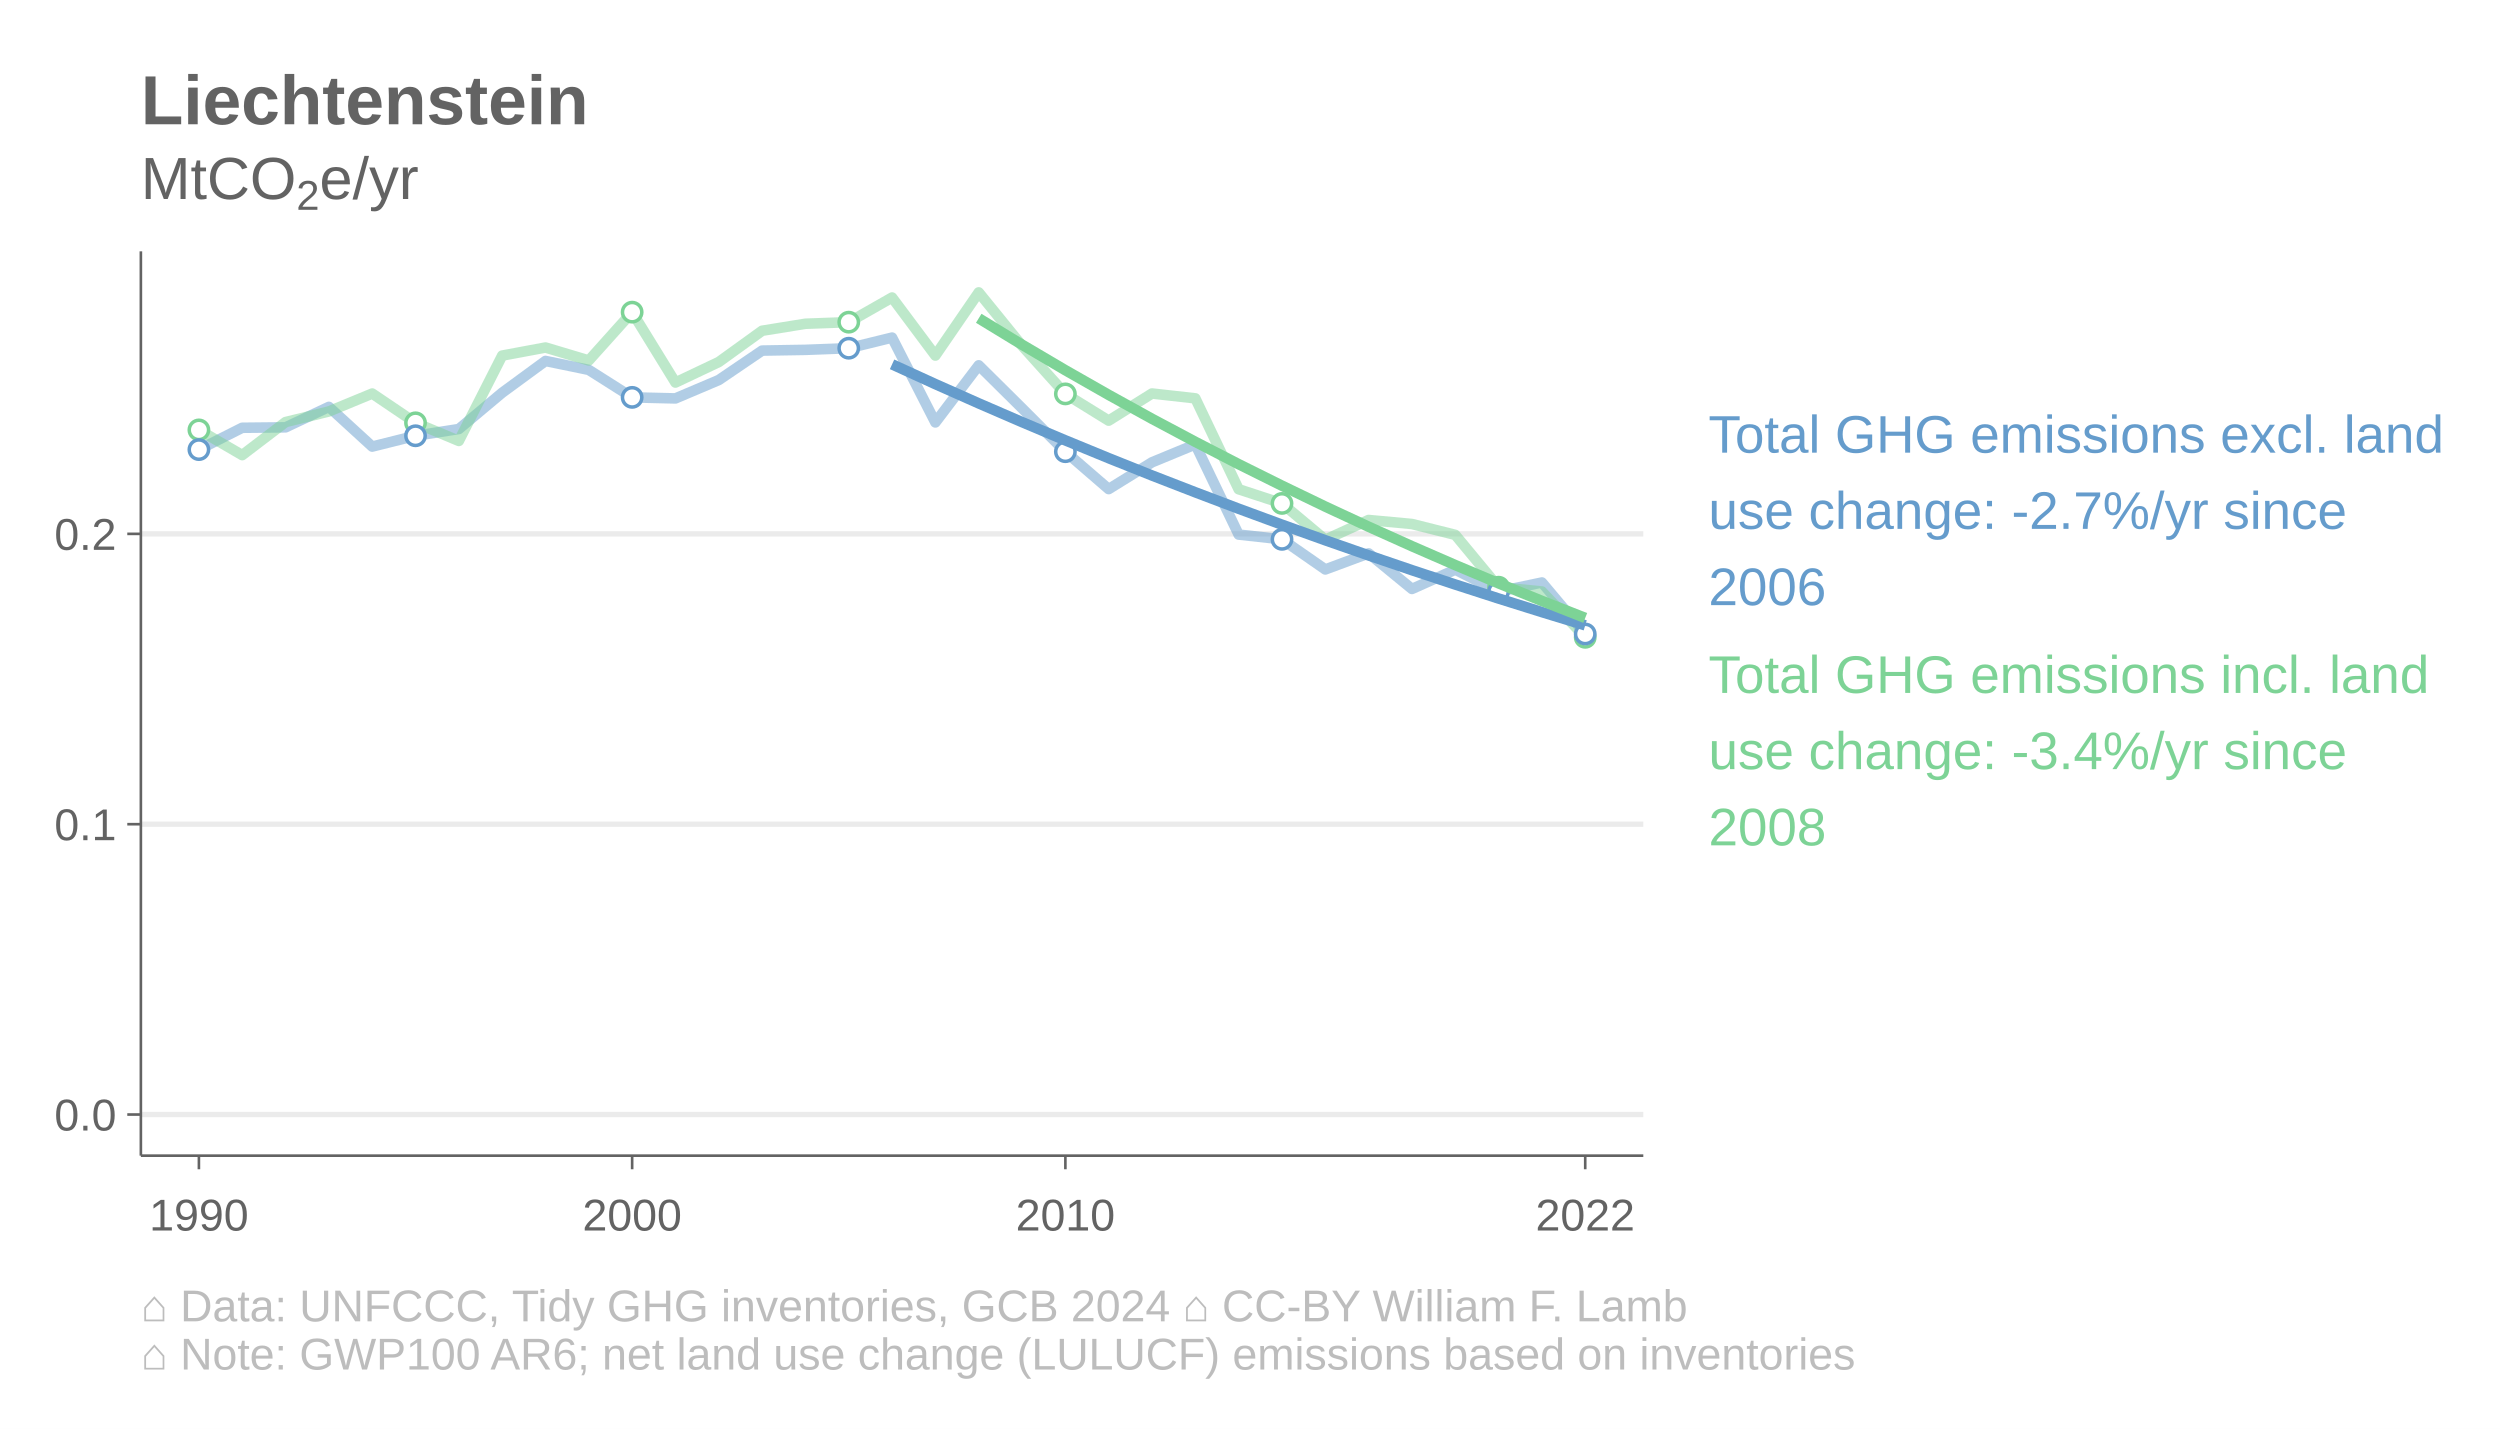
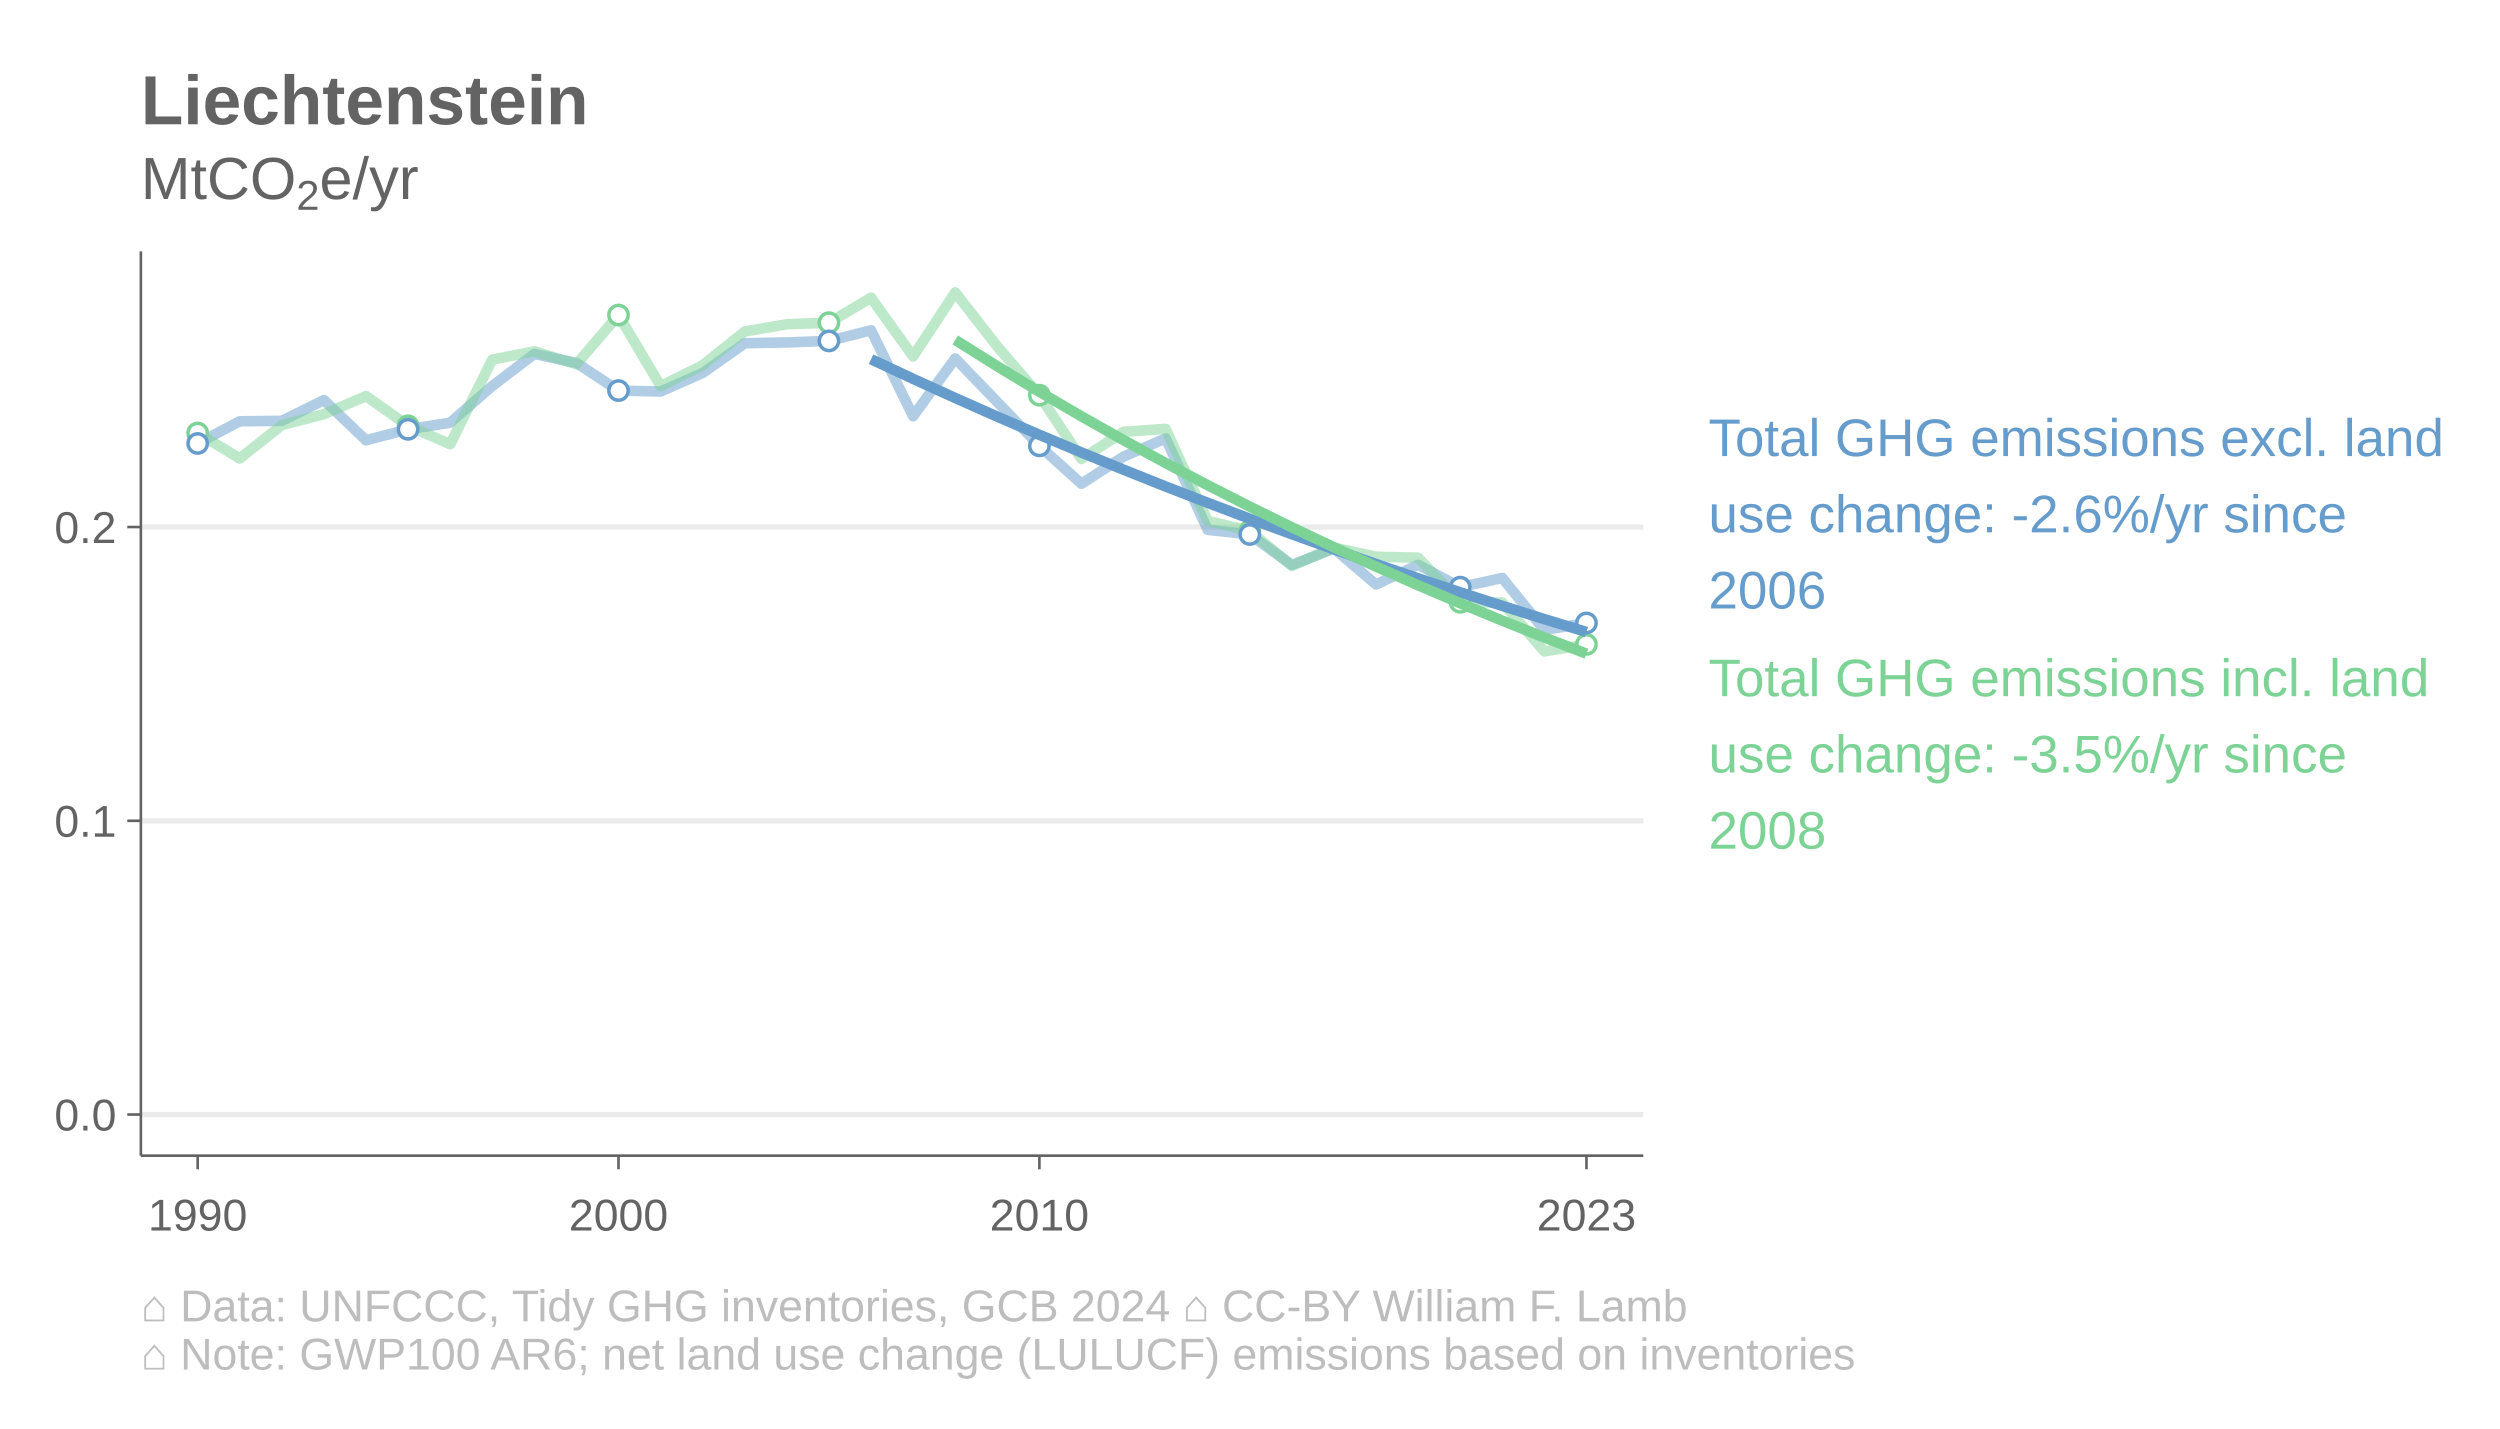
<svg xmlns="http://www.w3.org/2000/svg" class="svglite" width="504.00pt" height="288.00pt" viewBox="0 0 504.00 288.00">
  <defs>
    <style type="text/css">
    .svglite line, .svglite polyline, .svglite polygon, .svglite path, .svglite rect, .svglite circle {
      fill: none;
      stroke: #000000;
      stroke-linecap: round;
      stroke-linejoin: round;
      stroke-miterlimit: 10.00;
    }
    .svglite text {
      white-space: pre;
    }
  </style>
  </defs>
  <rect width="100%" height="100%" style="stroke: none; fill: #FFFFFF;" />
  <defs>
    <clipPath id="cpMC4wMHw1MDQuMDB8MC4wMHwyODguMDA=">
      <rect x="0.00" y="0.00" width="504.00" height="288.00" />
    </clipPath>
  </defs>
  <g clip-path="url(#cpMC4wMHw1MDQuMDB8MC4wMHwyODguMDA=)">
    <rect x="0.00" y="0.00" width="504.00" height="288.00" style="stroke-width: 1.07; stroke: #FFFFFF; fill: #FFFFFF;" />
  </g>
  <defs>
    <clipPath id="cpMjguNDB8NDk4LjUyfDUwLjY3fDIzMi45OA==">
      <rect x="28.40" y="50.67" width="470.12" height="182.31" />
    </clipPath>
  </defs>
  <g clip-path="url(#cpMjguNDB8NDk4LjUyfDUwLjY3fDIzMi45OA==)">
</g>
  <g clip-path="url(#cpMC4wMHw1MDQuMDB8MC4wMHwyODguMDA=)">
</g>
  <defs>
    <clipPath id="cpNS40OHwzMzYuNzZ8NS40OHwyODIuNTI=">
      <rect x="5.48" y="5.48" width="331.29" height="277.04" />
    </clipPath>
  </defs>
  <g clip-path="url(#cpNS40OHwzMzYuNzZ8NS40OHwyODIuNTI=)">
    <rect x="5.48" y="5.48" width="331.29" height="277.04" style="stroke-width: 1.07; stroke: #FFFFFF; fill: #FFFFFF;" />
  </g>
  <g clip-path="url(#cpMC4wMHw1MDQuMDB8MC4wMHwyODguMDA=)">
</g>
  <defs>
    <clipPath id="cpMzM2Ljc2fDQ5OC41Mnw1LjQ4fDI4Mi41Mg==">
      <rect x="336.76" y="5.48" width="161.76" height="277.04" />
    </clipPath>
  </defs>
  <g clip-path="url(#cpMzM2Ljc2fDQ5OC41Mnw1LjQ4fDI4Mi41Mg==)">
    <rect x="336.76" y="5.48" width="161.76" height="277.04" style="stroke-width: 1.07; stroke: #FFFFFF; fill: #FFFFFF;" />
  </g>
  <g clip-path="url(#cpMC4wMHw1MDQuMDB8MC4wMHwyODguMDA=)">
</g>
  <defs>
    <clipPath id="cpMjguNDB8MzMxLjI5fDUwLjY3fDIzMi45OA==">
      <rect x="28.40" y="50.67" width="302.89" height="182.31" />
    </clipPath>
  </defs>
  <g clip-path="url(#cpMjguNDB8MzMxLjI5fDUwLjY3fDIzMi45OA==)">
    <polyline points="28.40,224.69 331.29,224.69 " style="stroke-width: 1.07; stroke: #EBEBEB; stroke-linecap: butt;" />
-     <polyline points="28.40,166.16 331.29,166.16 " style="stroke-width: 1.07; stroke: #EBEBEB; stroke-linecap: butt;" />
-     <polyline points="28.40,107.63 331.29,107.63 " style="stroke-width: 1.07; stroke: #EBEBEB; stroke-linecap: butt;" />
-     <polyline points="40.10,90.64 48.83,86.24 57.57,86.15 66.30,82.03 75.04,90.03 83.77,87.85 92.50,86.49 101.24,79.17 109.97,72.77 118.70,74.57 127.44,80.11 136.17,80.32 144.91,76.61 153.64,70.68 162.37,70.53 171.11,70.20 179.84,68.06 188.57,85.16 197.31,73.65 206.04,82.30 214.78,91.06 223.51,98.60 232.24,93.20 240.98,89.59 249.71,107.77 258.45,108.73 267.18,114.80 275.91,111.56 284.65,118.73 293.38,114.84 302.11,119.27 310.85,117.43 319.58,127.81 " style="stroke-width: 2.13; stroke: #659CCC; stroke-opacity: 0.50; stroke-linecap: butt;" />
-     <polyline points="40.10,86.67 48.83,91.75 57.57,85.09 66.30,82.95 75.04,79.34 83.77,85.24 92.50,88.89 101.24,71.69 109.97,70.06 118.70,72.67 127.44,62.93 136.17,77.12 144.91,72.98 153.64,66.68 162.37,65.27 171.11,64.95 179.84,59.98 188.57,71.68 197.31,58.95 206.04,69.70 214.78,79.41 223.51,84.80 232.24,79.33 240.98,80.31 249.71,98.63 258.45,101.49 267.18,108.80 275.91,104.83 284.65,105.64 293.38,107.83 302.11,118.38 310.85,119.25 319.58,128.48 " style="stroke-width: 2.13; stroke: #7DD396; stroke-opacity: 0.50; stroke-linecap: butt;" />
-     <circle cx="40.10" cy="86.67" r="1.95" style="stroke-width: 0.71; stroke: #7DD396; fill: #FFFFFF;" />
-     <circle cx="83.77" cy="85.24" r="1.95" style="stroke-width: 0.71; stroke: #7DD396; fill: #FFFFFF;" />
-     <circle cx="127.44" cy="62.93" r="1.95" style="stroke-width: 0.71; stroke: #7DD396; fill: #FFFFFF;" />
-     <circle cx="171.11" cy="64.95" r="1.95" style="stroke-width: 0.71; stroke: #7DD396; fill: #FFFFFF;" />
-     <circle cx="214.78" cy="79.41" r="1.95" style="stroke-width: 0.71; stroke: #7DD396; fill: #FFFFFF;" />
-     <circle cx="258.45" cy="101.49" r="1.95" style="stroke-width: 0.71; stroke: #7DD396; fill: #FFFFFF;" />
-     <circle cx="302.11" cy="118.38" r="1.95" style="stroke-width: 0.71; stroke: #7DD396; fill: #FFFFFF;" />
-     <circle cx="319.58" cy="128.48" r="1.95" style="stroke-width: 0.71; stroke: #7DD396; fill: #FFFFFF;" />
-     <circle cx="40.10" cy="90.64" r="1.95" style="stroke-width: 0.71; stroke: #659CCC; fill: #FFFFFF;" />
-     <circle cx="83.77" cy="87.85" r="1.95" style="stroke-width: 0.71; stroke: #659CCC; fill: #FFFFFF;" />
-     <circle cx="127.44" cy="80.11" r="1.95" style="stroke-width: 0.71; stroke: #659CCC; fill: #FFFFFF;" />
-     <circle cx="171.11" cy="70.20" r="1.95" style="stroke-width: 0.71; stroke: #659CCC; fill: #FFFFFF;" />
-     <circle cx="214.78" cy="91.06" r="1.95" style="stroke-width: 0.71; stroke: #659CCC; fill: #FFFFFF;" />
-     <circle cx="258.45" cy="108.73" r="1.95" style="stroke-width: 0.71; stroke: #659CCC; fill: #FFFFFF;" />
-     <circle cx="302.11" cy="119.27" r="1.95" style="stroke-width: 0.71; stroke: #659CCC; fill: #FFFFFF;" />
-     <circle cx="319.58" cy="127.81" r="1.95" style="stroke-width: 0.71; stroke: #659CCC; fill: #FFFFFF;" />
-     <polyline points="179.84,73.45 188.57,77.44 197.31,81.32 206.04,85.10 214.78,88.78 223.51,92.37 232.24,95.86 240.98,99.25 249.71,102.56 258.45,105.78 267.18,108.92 275.91,111.97 284.65,114.95 293.38,117.84 302.11,120.66 310.85,123.40 319.58,126.07 " style="stroke-width: 2.13; stroke: #659CCC; stroke-linecap: butt;" />
-     <polyline points="197.31,64.17 206.04,69.49 214.78,74.64 223.51,79.61 232.24,84.43 240.98,89.08 249.71,93.58 258.45,97.92 267.18,102.13 275.91,106.19 284.65,110.12 293.38,113.92 302.11,117.60 310.85,121.15 319.58,124.58 " style="stroke-width: 2.13; stroke: #7DD396; stroke-linecap: butt;" />
+     <polyline points="28.40,165.47 331.29,165.47 " style="stroke-width: 1.07; stroke: #EBEBEB; stroke-linecap: butt;" />
+     <polyline points="28.40,106.25 331.29,106.25 " style="stroke-width: 1.07; stroke: #EBEBEB; stroke-linecap: butt;" />
+     <polyline points="39.85,89.40 48.33,84.93 56.82,84.84 65.30,80.66 73.79,88.76 82.27,86.55 90.76,85.21 99.24,77.82 107.72,71.36 116.21,73.17 124.69,78.74 133.18,78.93 141.66,75.19 150.15,69.20 158.63,69.03 167.11,68.73 175.60,66.59 184.08,83.91 192.57,72.26 201.05,81.04 209.54,89.89 218.02,97.52 226.50,92.06 234.99,88.39 243.47,106.81 251.96,107.75 260.44,113.90 268.93,110.58 277.41,117.83 285.89,113.86 294.38,118.37 302.86,116.52 311.35,127.01 319.83,125.59 " style="stroke-width: 2.13; stroke: #659CCC; stroke-opacity: 0.50; stroke-linecap: butt;" />
+     <polyline points="39.85,87.29 48.33,92.43 56.82,85.69 65.30,83.50 73.79,79.85 82.27,85.84 90.76,89.56 99.24,72.50 107.72,70.84 116.21,73.43 124.69,63.51 133.18,77.83 141.66,73.63 150.15,66.83 158.63,65.37 167.11,65.05 175.60,60.02 184.08,71.86 192.57,58.95 201.05,69.85 209.54,79.67 218.02,92.53 226.50,87.06 234.99,86.46 243.47,105.01 251.96,107.05 260.44,114.07 268.93,110.39 277.41,112.24 285.89,112.43 294.38,121.42 302.86,121.48 311.35,131.33 319.83,129.91 " style="stroke-width: 2.13; stroke: #7DD396; stroke-opacity: 0.50; stroke-linecap: butt;" />
+     <circle cx="39.85" cy="87.29" r="1.95" style="stroke-width: 0.71; stroke: #7DD396; fill: #FFFFFF;" />
+     <circle cx="82.27" cy="85.84" r="1.95" style="stroke-width: 0.71; stroke: #7DD396; fill: #FFFFFF;" />
+     <circle cx="124.69" cy="63.51" r="1.95" style="stroke-width: 0.71; stroke: #7DD396; fill: #FFFFFF;" />
+     <circle cx="167.11" cy="65.05" r="1.95" style="stroke-width: 0.71; stroke: #7DD396; fill: #FFFFFF;" />
+     <circle cx="209.54" cy="79.67" r="1.95" style="stroke-width: 0.71; stroke: #7DD396; fill: #FFFFFF;" />
+     <circle cx="251.96" cy="107.05" r="1.95" style="stroke-width: 0.71; stroke: #7DD396; fill: #FFFFFF;" />
+     <circle cx="294.38" cy="121.42" r="1.95" style="stroke-width: 0.71; stroke: #7DD396; fill: #FFFFFF;" />
+     <circle cx="319.83" cy="129.91" r="1.95" style="stroke-width: 0.71; stroke: #7DD396; fill: #FFFFFF;" />
+     <circle cx="39.85" cy="89.40" r="1.95" style="stroke-width: 0.71; stroke: #659CCC; fill: #FFFFFF;" />
+     <circle cx="82.27" cy="86.55" r="1.95" style="stroke-width: 0.71; stroke: #659CCC; fill: #FFFFFF;" />
+     <circle cx="124.69" cy="78.74" r="1.95" style="stroke-width: 0.71; stroke: #659CCC; fill: #FFFFFF;" />
+     <circle cx="167.11" cy="68.73" r="1.95" style="stroke-width: 0.71; stroke: #659CCC; fill: #FFFFFF;" />
+     <circle cx="209.54" cy="89.89" r="1.95" style="stroke-width: 0.71; stroke: #659CCC; fill: #FFFFFF;" />
+     <circle cx="251.96" cy="107.75" r="1.95" style="stroke-width: 0.71; stroke: #659CCC; fill: #FFFFFF;" />
+     <circle cx="294.38" cy="118.37" r="1.95" style="stroke-width: 0.71; stroke: #659CCC; fill: #FFFFFF;" />
+     <circle cx="319.83" cy="125.59" r="1.95" style="stroke-width: 0.71; stroke: #659CCC; fill: #FFFFFF;" />
+     <polyline points="175.60,72.42 184.08,76.38 192.57,80.24 201.05,84.00 209.54,87.66 218.02,91.22 226.50,94.69 234.99,98.08 243.47,101.37 251.96,104.58 260.44,107.70 268.93,110.75 277.41,113.71 285.89,116.60 294.38,119.41 302.86,122.15 311.35,124.82 319.83,127.41 " style="stroke-width: 2.13; stroke: #659CCC; stroke-linecap: butt;" />
+     <polyline points="192.57,68.53 201.05,73.84 209.54,78.98 218.02,83.94 226.50,88.73 234.99,93.35 243.47,97.82 251.96,102.14 260.44,106.31 268.93,110.34 277.41,114.23 285.89,117.99 294.38,121.62 302.86,125.13 311.35,128.52 319.83,131.79 " style="stroke-width: 2.13; stroke: #7DD396; stroke-linecap: butt;" />
  </g>
  <g clip-path="url(#cpMC4wMHw1MDQuMDB8MC4wMHwyODguMDA=)">
    <polyline points="28.40,232.98 28.40,50.67 " style="stroke-width: 0.53; stroke: #636363; stroke-linecap: butt;" />
    <text x="23.47" y="227.91" text-anchor="end" style="font-size: 9.00px;fill: #636363; font-family: &quot;Arial&quot;;" textLength="12.51px" lengthAdjust="spacingAndGlyphs">0.0</text>
-     <text x="23.47" y="169.38" text-anchor="end" style="font-size: 9.00px;fill: #636363; font-family: &quot;Arial&quot;;" textLength="12.51px" lengthAdjust="spacingAndGlyphs">0.1</text>
-     <text x="23.47" y="110.85" text-anchor="end" style="font-size: 9.00px;fill: #636363; font-family: &quot;Arial&quot;;" textLength="12.51px" lengthAdjust="spacingAndGlyphs">0.2</text>
+     <text x="23.47" y="168.69" text-anchor="end" style="font-size: 9.00px;fill: #636363; font-family: &quot;Arial&quot;;" textLength="12.51px" lengthAdjust="spacingAndGlyphs">0.1</text>
+     <text x="23.47" y="109.47" text-anchor="end" style="font-size: 9.00px;fill: #636363; font-family: &quot;Arial&quot;;" textLength="12.51px" lengthAdjust="spacingAndGlyphs">0.2</text>
    <polyline points="25.66,224.69 28.40,224.69 " style="stroke-width: 0.53; stroke: #636363; stroke-linecap: butt;" />
-     <polyline points="25.66,166.16 28.40,166.16 " style="stroke-width: 0.53; stroke: #636363; stroke-linecap: butt;" />
-     <polyline points="25.66,107.63 28.40,107.63 " style="stroke-width: 0.53; stroke: #636363; stroke-linecap: butt;" />
+     <polyline points="25.66,165.47 28.40,165.47 " style="stroke-width: 0.53; stroke: #636363; stroke-linecap: butt;" />
+     <polyline points="25.66,106.25 28.40,106.25 " style="stroke-width: 0.53; stroke: #636363; stroke-linecap: butt;" />
    <polyline points="28.40,232.98 331.29,232.98 " style="stroke-width: 0.53; stroke: #636363; stroke-linecap: butt;" />
-     <polyline points="40.10,235.72 40.10,232.98 " style="stroke-width: 0.53; stroke: #636363; stroke-linecap: butt;" />
-     <polyline points="127.44,235.72 127.44,232.98 " style="stroke-width: 0.53; stroke: #636363; stroke-linecap: butt;" />
-     <polyline points="214.78,235.72 214.78,232.98 " style="stroke-width: 0.53; stroke: #636363; stroke-linecap: butt;" />
-     <polyline points="319.58,235.72 319.58,232.98 " style="stroke-width: 0.53; stroke: #636363; stroke-linecap: butt;" />
-     <text x="40.10" y="248.08" text-anchor="middle" style="font-size: 9.00px;fill: #636363; font-family: &quot;Arial&quot;;" textLength="20.02px" lengthAdjust="spacingAndGlyphs">1990</text>
-     <text x="127.44" y="248.08" text-anchor="middle" style="font-size: 9.00px;fill: #636363; font-family: &quot;Arial&quot;;" textLength="20.02px" lengthAdjust="spacingAndGlyphs">2000</text>
-     <text x="214.78" y="248.08" text-anchor="middle" style="font-size: 9.00px;fill: #636363; font-family: &quot;Arial&quot;;" textLength="20.02px" lengthAdjust="spacingAndGlyphs">2010</text>
-     <text x="319.58" y="248.08" text-anchor="middle" style="font-size: 9.00px;fill: #636363; font-family: &quot;Arial&quot;;" textLength="20.02px" lengthAdjust="spacingAndGlyphs">2022</text>
+     <polyline points="39.85,235.72 39.85,232.98 " style="stroke-width: 0.53; stroke: #636363; stroke-linecap: butt;" />
+     <polyline points="124.69,235.72 124.69,232.98 " style="stroke-width: 0.53; stroke: #636363; stroke-linecap: butt;" />
+     <polyline points="209.54,235.72 209.54,232.98 " style="stroke-width: 0.53; stroke: #636363; stroke-linecap: butt;" />
+     <polyline points="319.83,235.72 319.83,232.98 " style="stroke-width: 0.53; stroke: #636363; stroke-linecap: butt;" />
+     <text x="39.85" y="248.08" text-anchor="middle" style="font-size: 9.00px;fill: #636363; font-family: &quot;Arial&quot;;" textLength="20.02px" lengthAdjust="spacingAndGlyphs">1990</text>
+     <text x="124.69" y="248.08" text-anchor="middle" style="font-size: 9.00px;fill: #636363; font-family: &quot;Arial&quot;;" textLength="20.02px" lengthAdjust="spacingAndGlyphs">2000</text>
+     <text x="209.54" y="248.08" text-anchor="middle" style="font-size: 9.00px;fill: #636363; font-family: &quot;Arial&quot;;" textLength="20.02px" lengthAdjust="spacingAndGlyphs">2010</text>
+     <text x="319.83" y="248.08" text-anchor="middle" style="font-size: 9.00px;fill: #636363; font-family: &quot;Arial&quot;;" textLength="20.02px" lengthAdjust="spacingAndGlyphs">2023</text>
    <text x="28.40" y="40.12" style="font-size: 12.00px;fill: #636363; font-family: &quot;Arial&quot;;" textLength="31.34px" lengthAdjust="spacingAndGlyphs">MtCO</text>
    <text x="59.74" y="42.30" style="font-size: 8.40px;fill: #636363; font-family: &quot;Arial&quot;;" textLength="4.67px" lengthAdjust="spacingAndGlyphs">2</text>
    <text x="64.40" y="40.12" style="font-size: 12.00px;fill: #636363; font-family: &quot;Arial&quot;;" textLength="20.01px" lengthAdjust="spacingAndGlyphs">e/yr</text>
    <text x="28.40" y="25.05" style="font-size: 14.00px; font-weight: bold;fill: #636363; font-family: &quot;Arial&quot;;" textLength="90.19px" lengthAdjust="spacingAndGlyphs">Liechtenstein</text>
    <text x="28.40" y="266.38" style="font-size: 9.00px;fill: #BDBDBD; font-family: &quot;Arial&quot;;" textLength="321.75px" lengthAdjust="spacingAndGlyphs">⌂ Data: UNFCCC, Tidy GHG inventories, GCB 2024   ⌂ CC-BY William F. Lamb  </text>
    <text x="28.40" y="276.10" style="font-size: 9.00px;fill: #BDBDBD; font-family: &quot;Arial&quot;;" textLength="345.55px" lengthAdjust="spacingAndGlyphs">⌂ Note: GWP100 AR6; net land use change (LULUCF) emissions based on inventories</text>
  </g>
  <defs>
    <clipPath id="cpMzM5LjUwfDQ5OC41Mnw1MC42N3wyMzIuOTg=">
      <rect x="339.50" y="50.67" width="159.02" height="182.31" />
    </clipPath>
  </defs>
  <g clip-path="url(#cpMzM5LjUwfDQ5OC41Mnw1MC42N3wyMzIuOTg=)">
-     <text x="344.43" y="91.26" style="font-size: 10.67px;fill: #659CCC; font-family: &quot;Arial&quot;;" textLength="148.05px" lengthAdjust="spacingAndGlyphs">Total GHG emissions excl. land</text>
-     <text x="344.43" y="106.62" style="font-size: 10.67px;fill: #659CCC; font-family: &quot;Arial&quot;;" textLength="128.52px" lengthAdjust="spacingAndGlyphs">use change: -2.7%/yr since</text>
-     <text x="344.43" y="121.99" style="font-size: 10.67px;fill: #659CCC; font-family: &quot;Arial&quot;;" textLength="23.70px" lengthAdjust="spacingAndGlyphs">2006</text>
-     <text x="344.44" y="139.69" style="font-size: 10.67px;fill: #7DD396; font-family: &quot;Arial&quot;;" textLength="145.09px" lengthAdjust="spacingAndGlyphs">Total GHG emissions incl. land</text>
-     <text x="344.44" y="155.05" style="font-size: 10.67px;fill: #7DD396; font-family: &quot;Arial&quot;;" textLength="128.52px" lengthAdjust="spacingAndGlyphs">use change: -3.4%/yr since</text>
-     <text x="344.44" y="170.42" style="font-size: 10.67px;fill: #7DD396; font-family: &quot;Arial&quot;;" textLength="23.70px" lengthAdjust="spacingAndGlyphs">2008</text>
+     <text x="344.43" y="91.94" style="font-size: 10.67px;fill: #659CCC; font-family: &quot;Arial&quot;;" textLength="148.05px" lengthAdjust="spacingAndGlyphs">Total GHG emissions excl. land</text>
+     <text x="344.43" y="107.31" style="font-size: 10.67px;fill: #659CCC; font-family: &quot;Arial&quot;;" textLength="128.52px" lengthAdjust="spacingAndGlyphs">use change: -2.6%/yr since</text>
+     <text x="344.43" y="122.67" style="font-size: 10.67px;fill: #659CCC; font-family: &quot;Arial&quot;;" textLength="23.70px" lengthAdjust="spacingAndGlyphs">2006</text>
+     <text x="344.44" y="140.36" style="font-size: 10.67px;fill: #7DD396; font-family: &quot;Arial&quot;;" textLength="145.09px" lengthAdjust="spacingAndGlyphs">Total GHG emissions incl. land</text>
+     <text x="344.44" y="155.72" style="font-size: 10.67px;fill: #7DD396; font-family: &quot;Arial&quot;;" textLength="128.52px" lengthAdjust="spacingAndGlyphs">use change: -3.5%/yr since</text>
+     <text x="344.44" y="171.09" style="font-size: 10.67px;fill: #7DD396; font-family: &quot;Arial&quot;;" textLength="23.70px" lengthAdjust="spacingAndGlyphs">2008</text>
  </g>
  <g clip-path="url(#cpMC4wMHw1MDQuMDB8MC4wMHwyODguMDA=)">
</g>
</svg>
